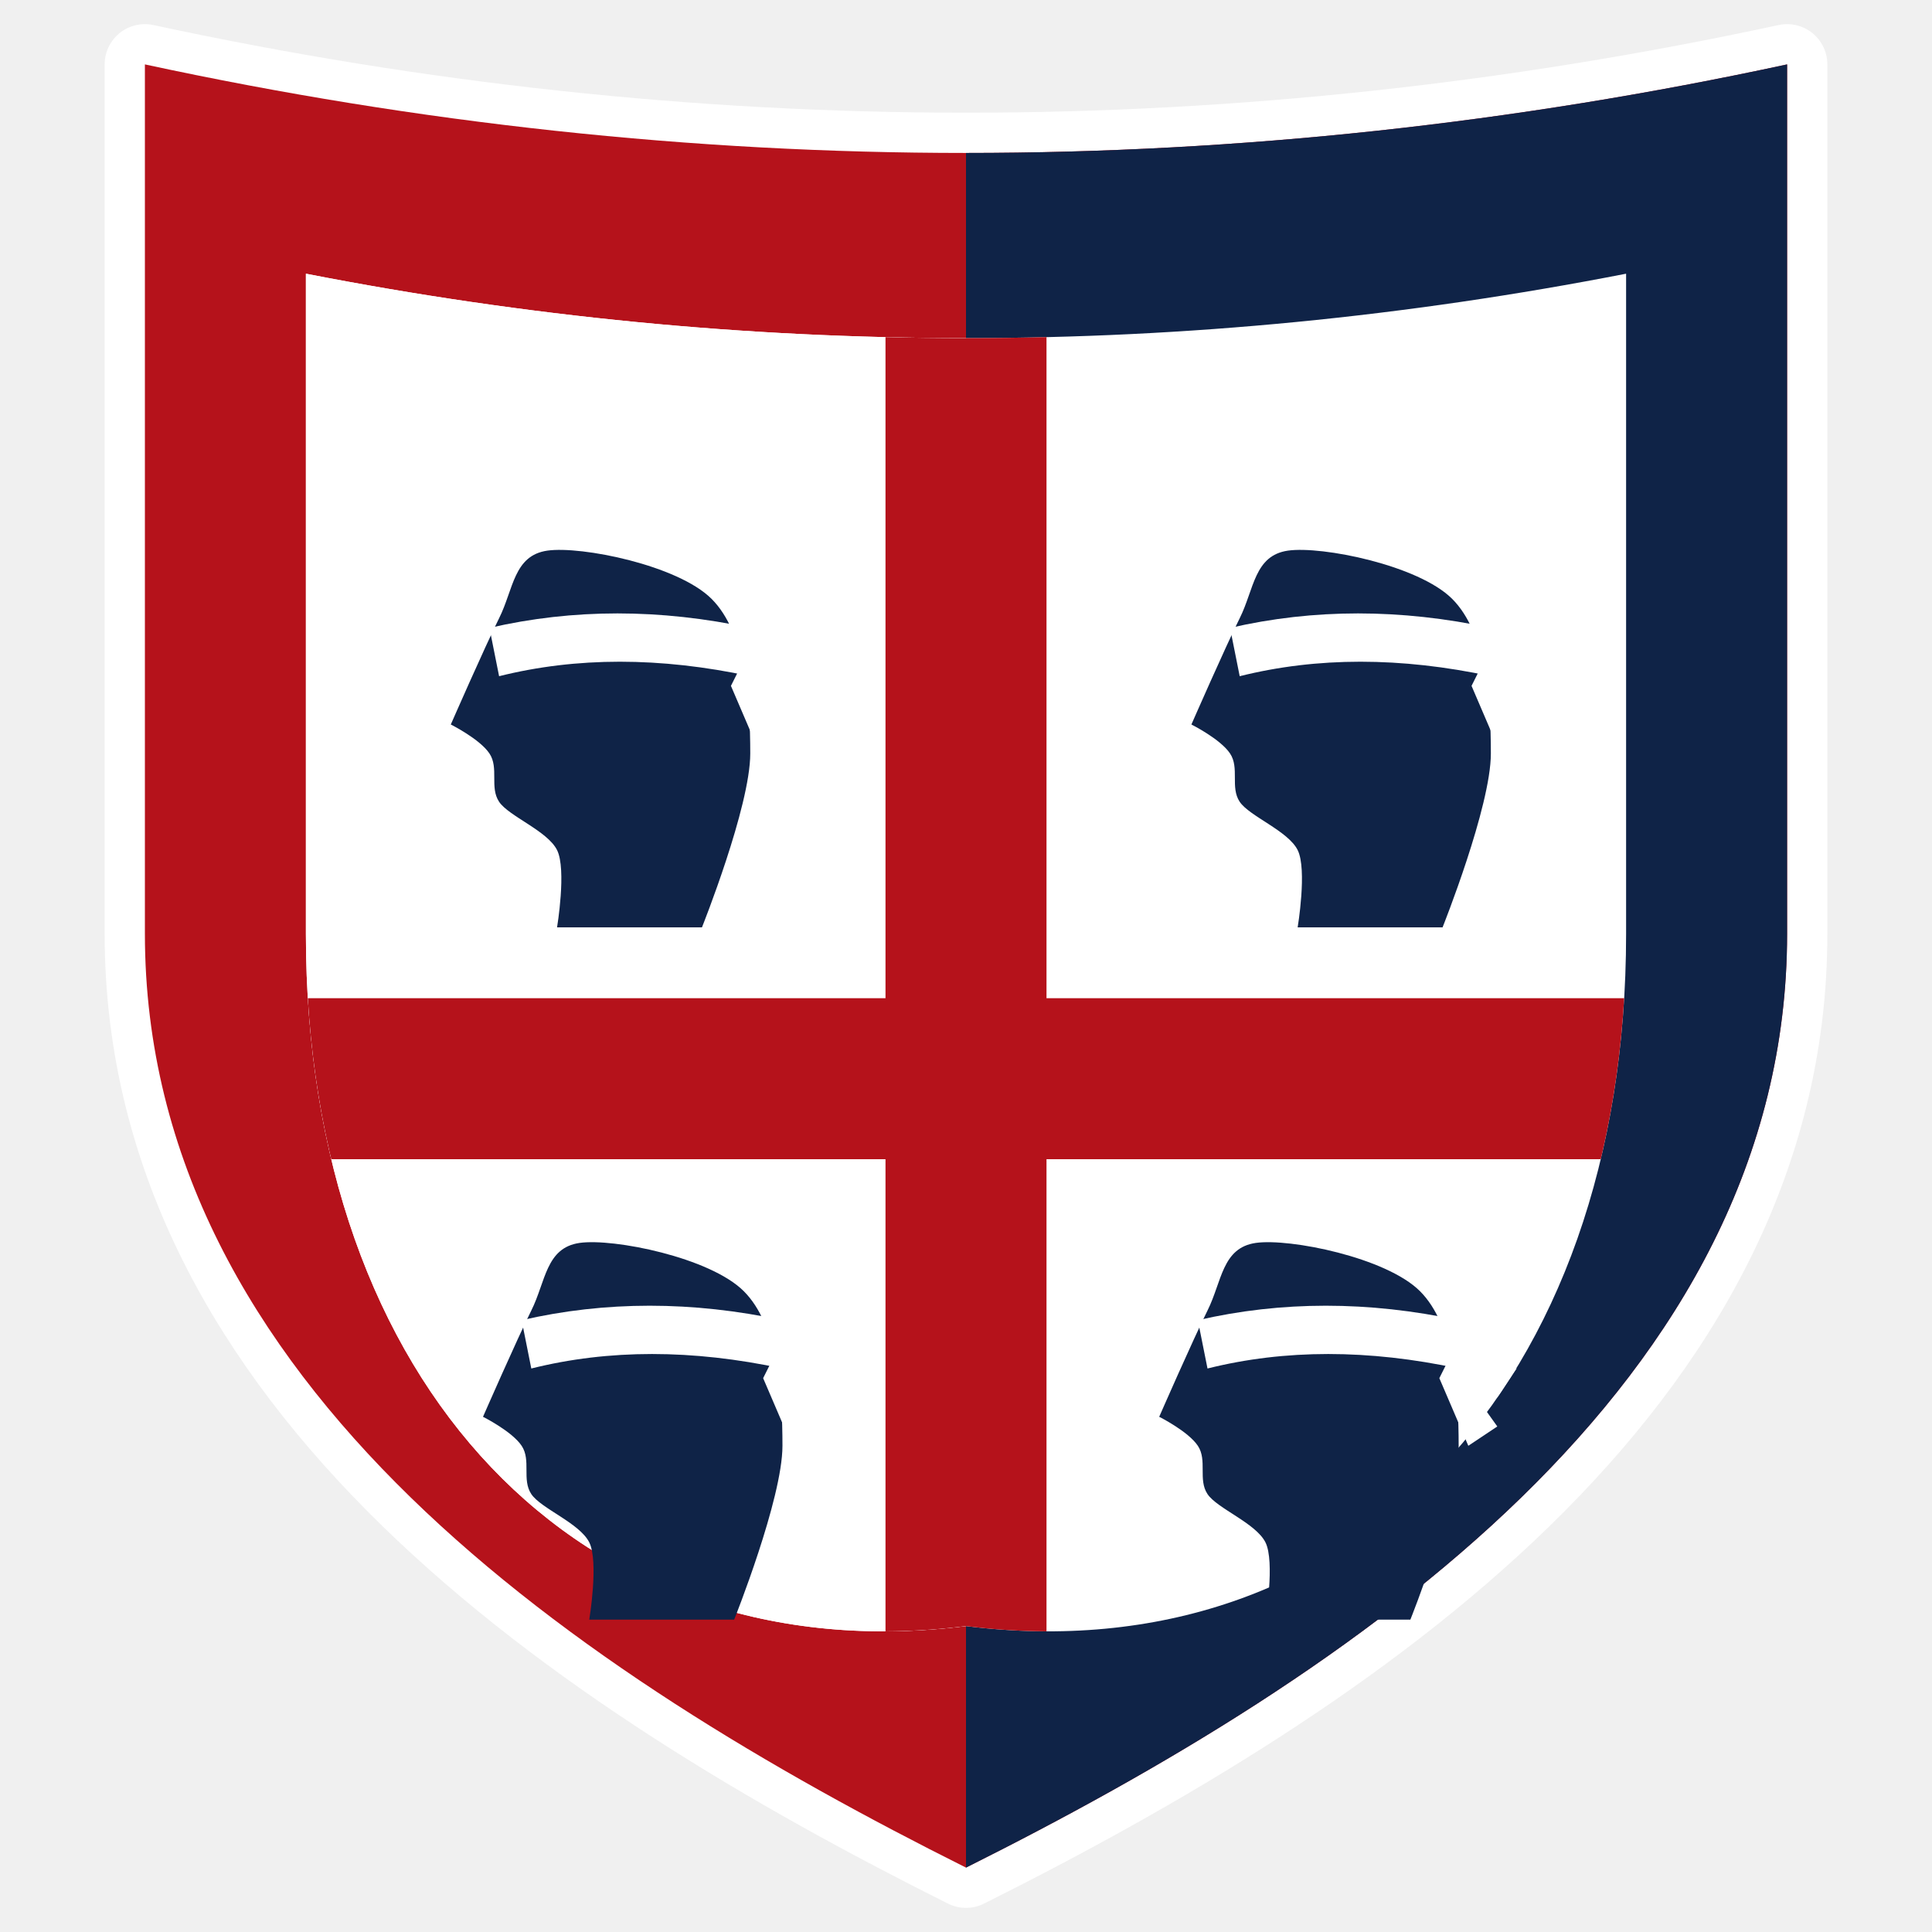
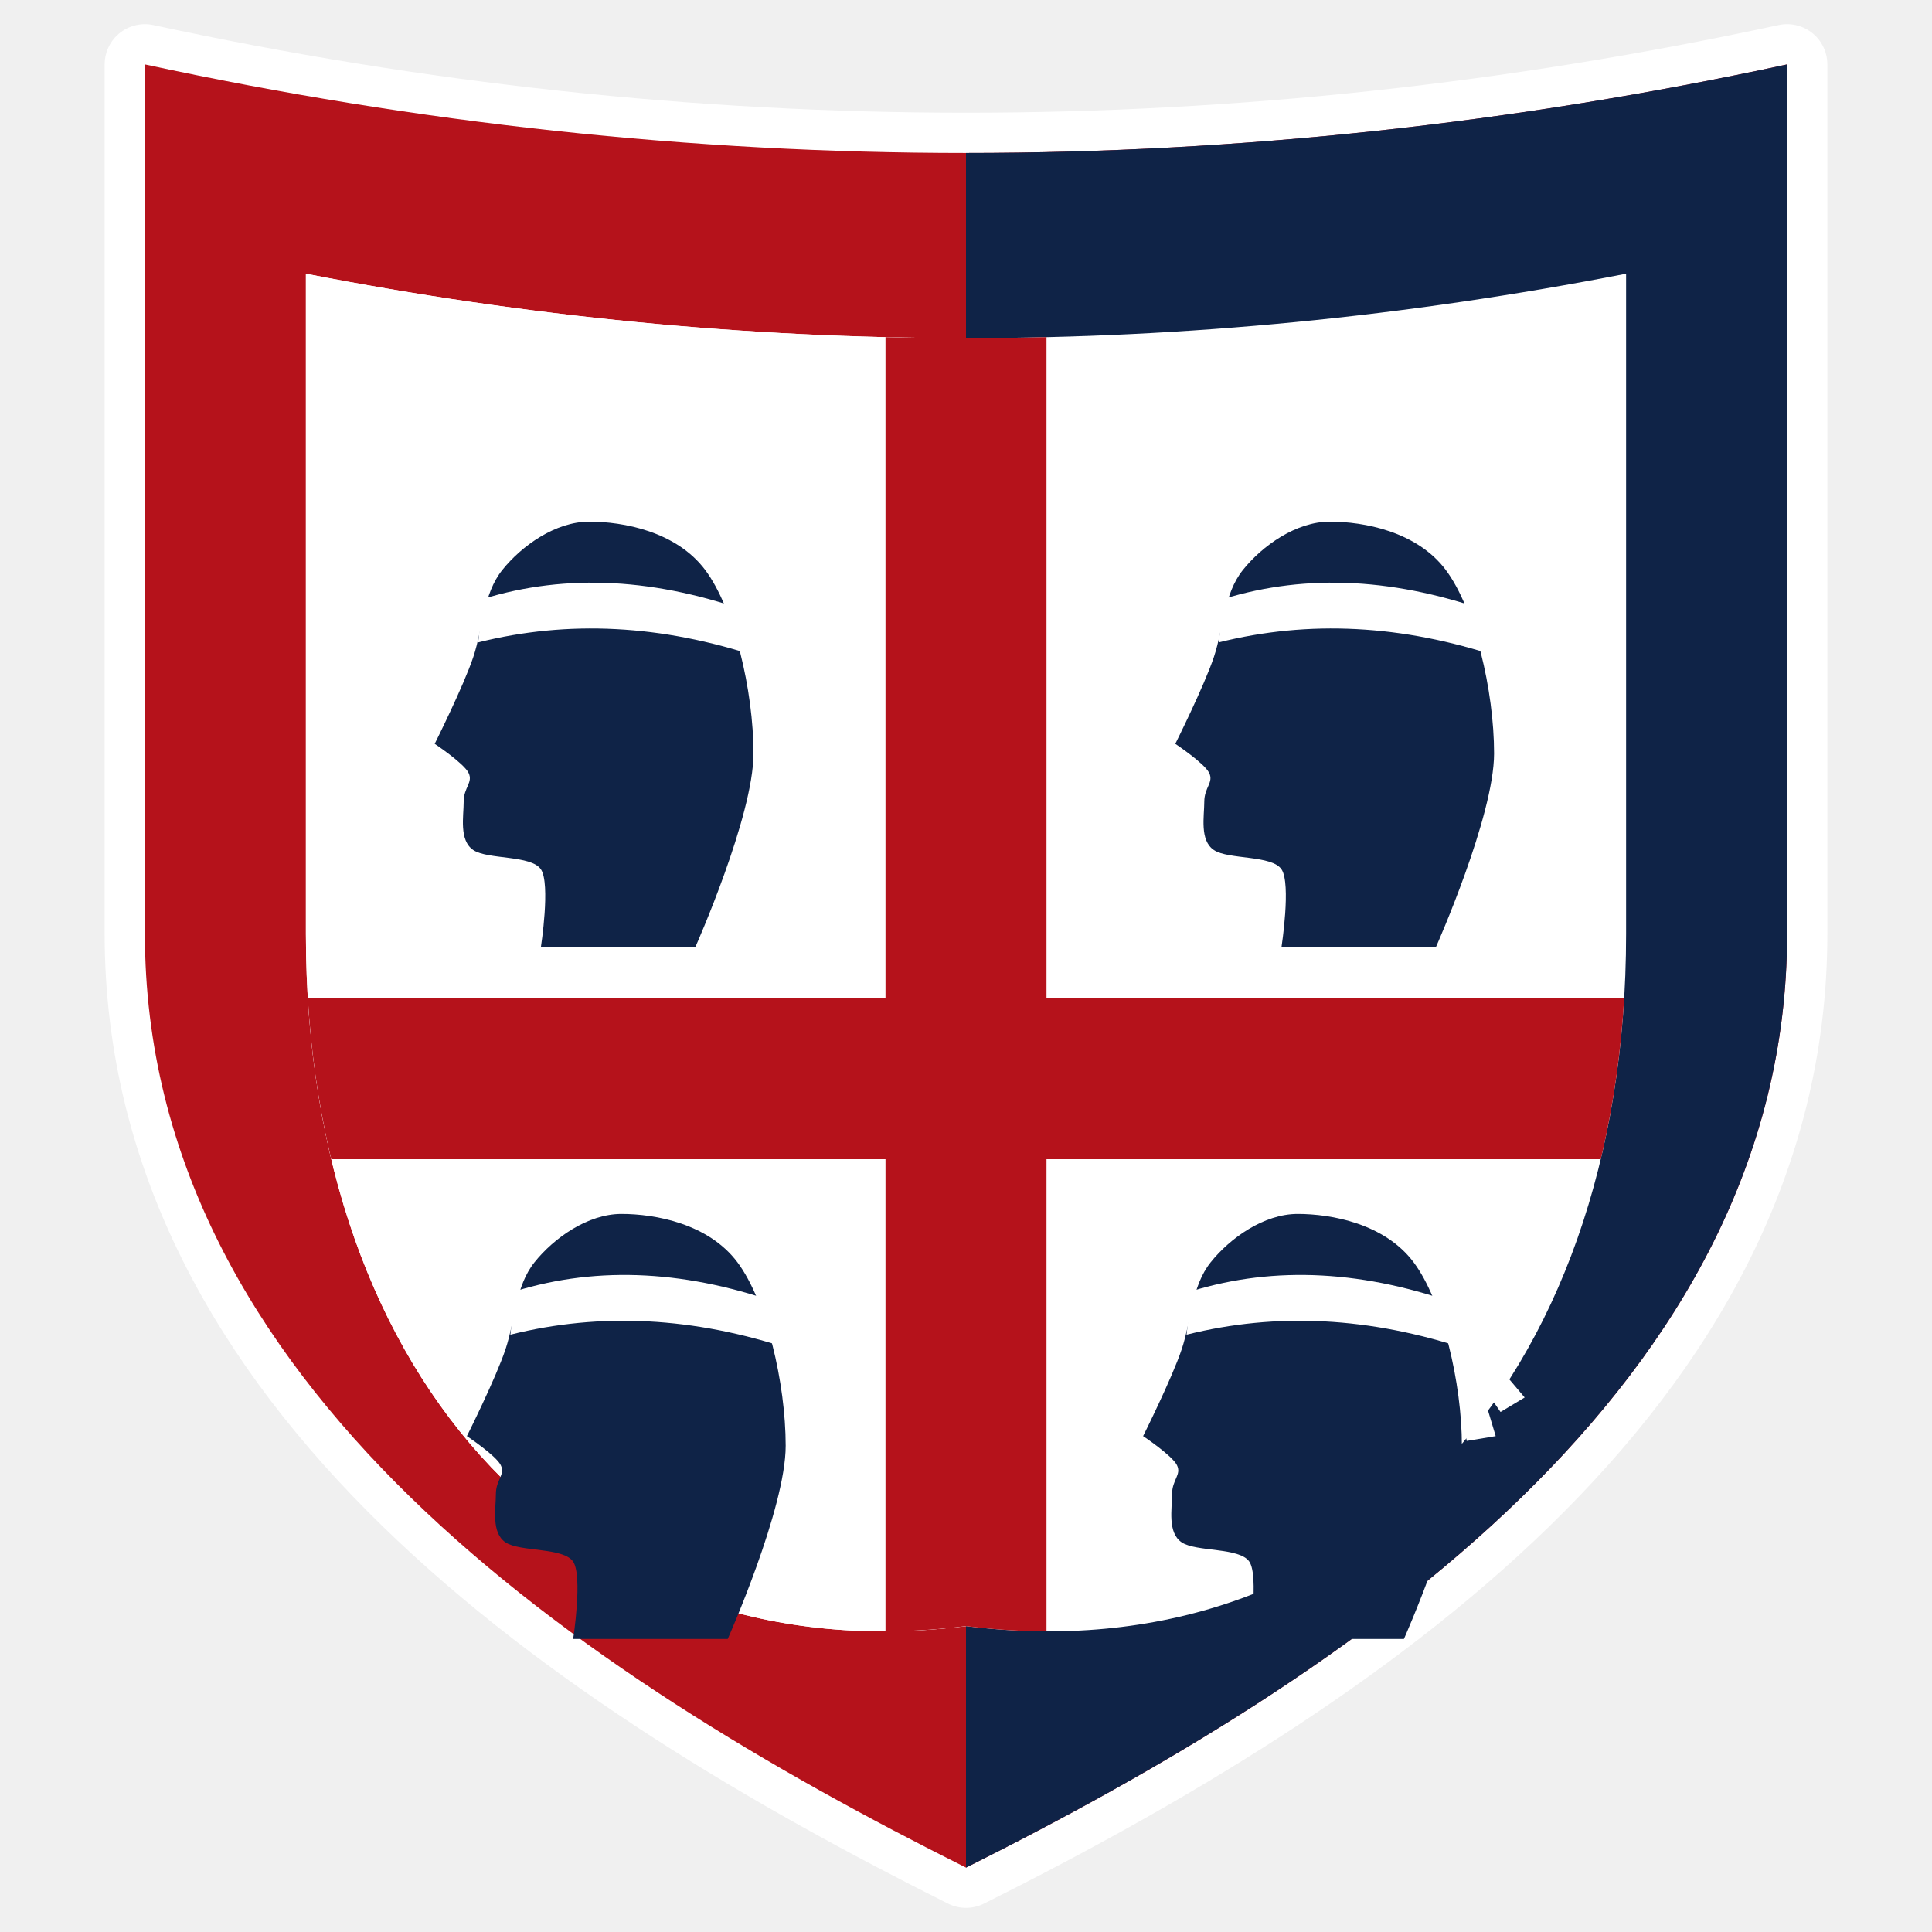
<svg xmlns="http://www.w3.org/2000/svg" viewBox="0 0 120 120" width="120" height="120">
  <defs>
    <clipPath id="c-cagliari-s-r">
      <path d="M60 0H120V120H60Z" />
    </clipPath>
  </defs>
  <defs>
    <clipPath id="c-cagliari-s">
      <path d="M19 17Q60 25 101 17L101 58C101 86 84 104 60 101C36 104 19 86 19 58Z" />
    </clipPath>
  </defs>
  <path d="M9 4Q60 15 111 4L111 58C111 86 84 104 60 116C36 104 9 86 9 58Z" fill="#fff" stroke="#fff" stroke-width="5" stroke-linejoin="round" />
  <path d="M9 4Q60 15 111 4L111 58C111 86 84 104 60 116C36 104 9 86 9 58Z" fill="#b5121b" />
  <path d="M19 17Q60 25 101 17L101 58C101 86 84 104 60 101C36 104 19 86 19 58Z" fill="#fff" />
  <path d="M9 4Q60 15 111 4L111 58C111 86 84 104 60 116C36 104 9 86 9 58Z" fill="#0f2347" clip-path="url(#c-cagliari-s-r)" />
  <path d="M19 17Q60 25 101 17L101 58C101 86 84 104 60 101C36 104 19 86 19 58Z" fill="#fff" />
  <path d="M55 0H65V120H55ZM0 62H120V72H0Z" fill="#b5121b" clip-path="url(#c-cagliari-s)" />
-   <g transform="translate(37 45) scale(0.3) translate(-50 -50)">
-     <path d="M40 14C33 15 33 22 30 28C27 34 20 50 20 50C20 50 26 53 28 56C30 59 28 63 30 66C32 69 40 72 42 76C44 80 42 92 42 92C42 92 72 92 72 92C72 92 82 67 82 56C82 45 81 31 74 24C67 17 47 13 40 14Z" fill="#0f2347" />
-     <path d="M28 30Q54 24 82 30L82 40Q54 34 30 40Z" fill="#fff" />
-     <path d="M80 32L94 40L90 46L80 40Z" fill="#fff" />
-     <path d="M80 38L90 52L84 56L78 42Z" fill="#fff" />
+   <g transform="translate(36 45) scale(0.3) translate(-50 -50)">
+     <path d="M52 8C45 8 38 13 34 18C30 23 30 30 28 36C26 42 20 54 20 54C20 54 26 58 27 60C28 62 26 63 26 66C26 69 25 74 28 76C31 78 40 77 42 80C44 83 42 96 42 96C42 96 74 96 74 96C74 96 86 69 86 56C86 43 82 26 76 18C70 10 59 8 52 8Z" fill="#0f2347" />
+     <path d="M30 24Q56 16 86 27L87 36Q57 26 29 33Z" fill="#fff" />
+     <circle cx="88" cy="31.5" r="5" fill="#fff" />
+     <path d="M88 33L99 46L94 49L85 36Z" fill="#fff" />
+     <path d="M87 34L93 54L87 55L84 37Z" fill="#fff" />
  </g>
-   <g transform="translate(83 45) scale(0.3) translate(-50 -50)">
-     <path d="M40 14C33 15 33 22 30 28C27 34 20 50 20 50C20 50 26 53 28 56C30 59 28 63 30 66C32 69 40 72 42 76C44 80 42 92 42 92C42 92 72 92 72 92C72 92 82 67 82 56C82 45 81 31 74 24C67 17 47 13 40 14Z" fill="#0f2347" />
-     <path d="M28 30Q54 24 82 30L82 40Q54 34 30 40Z" fill="#fff" />
-     <path d="M80 32L94 40L90 46L80 40Z" fill="#fff" />
-     <path d="M80 38L90 52L84 56L78 42Z" fill="#fff" />
+   <g transform="translate(82 45) scale(0.3) translate(-50 -50)">
+     <path d="M52 8C45 8 38 13 34 18C30 23 30 30 28 36C26 42 20 54 20 54C20 54 26 58 27 60C28 62 26 63 26 66C26 69 25 74 28 76C31 78 40 77 42 80C44 83 42 96 42 96C42 96 74 96 74 96C74 96 86 69 86 56C86 43 82 26 76 18C70 10 59 8 52 8Z" fill="#0f2347" />
+     <path d="M30 24Q56 16 86 27L87 36Q57 26 29 33Z" fill="#fff" />
+     <circle cx="88" cy="31.5" r="5" fill="#fff" />
+     <path d="M88 33L99 46L94 49L85 36Z" fill="#fff" />
+     <path d="M87 34L93 54L87 55L84 37Z" fill="#fff" />
  </g>
-   <g transform="translate(39 88) scale(0.3) translate(-50 -50)">
-     <path d="M40 14C33 15 33 22 30 28C27 34 20 50 20 50C20 50 26 53 28 56C30 59 28 63 30 66C32 69 40 72 42 76C44 80 42 92 42 92C42 92 72 92 72 92C72 92 82 67 82 56C82 45 81 31 74 24C67 17 47 13 40 14Z" fill="#0f2347" />
-     <path d="M28 30Q54 24 82 30L82 40Q54 34 30 40Z" fill="#fff" />
-     <path d="M80 32L94 40L90 46L80 40Z" fill="#fff" />
-     <path d="M80 38L90 52L84 56L78 42Z" fill="#fff" />
+   <g transform="translate(38 88) scale(0.3) translate(-50 -50)">
+     <path d="M52 8C45 8 38 13 34 18C30 23 30 30 28 36C26 42 20 54 20 54C20 54 26 58 27 60C28 62 26 63 26 66C26 69 25 74 28 76C31 78 40 77 42 80C44 83 42 96 42 96C42 96 74 96 74 96C74 96 86 69 86 56C86 43 82 26 76 18C70 10 59 8 52 8Z" fill="#0f2347" />
+     <path d="M30 24Q56 16 86 27L87 36Q57 26 29 33Z" fill="#fff" />
+     <circle cx="88" cy="31.5" r="5" fill="#fff" />
+     <path d="M88 33L99 46L94 49L85 36Z" fill="#fff" />
+     <path d="M87 34L93 54L87 55L84 37Z" fill="#fff" />
  </g>
-   <g transform="translate(81 88) scale(0.3) translate(-50 -50)">
-     <path d="M40 14C33 15 33 22 30 28C27 34 20 50 20 50C20 50 26 53 28 56C30 59 28 63 30 66C32 69 40 72 42 76C44 80 42 92 42 92C42 92 72 92 72 92C72 92 82 67 82 56C82 45 81 31 74 24C67 17 47 13 40 14Z" fill="#0f2347" />
-     <path d="M28 30Q54 24 82 30L82 40Q54 34 30 40Z" fill="#fff" />
-     <path d="M80 32L94 40L90 46L80 40Z" fill="#fff" />
-     <path d="M80 38L90 52L84 56L78 42Z" fill="#fff" />
+   <g transform="translate(80 88) scale(0.3) translate(-50 -50)">
+     <path d="M52 8C45 8 38 13 34 18C30 23 30 30 28 36C26 42 20 54 20 54C20 54 26 58 27 60C28 62 26 63 26 66C26 69 25 74 28 76C31 78 40 77 42 80C44 83 42 96 42 96C42 96 74 96 74 96C74 96 86 69 86 56C86 43 82 26 76 18C70 10 59 8 52 8Z" fill="#0f2347" />
+     <path d="M30 24Q56 16 86 27L87 36Q57 26 29 33Z" fill="#fff" />
+     <circle cx="88" cy="31.5" r="5" fill="#fff" />
+     <path d="M88 33L99 46L94 49L85 36Z" fill="#fff" />
+     <path d="M87 34L93 54L87 55L84 37Z" fill="#fff" />
  </g>
</svg>
